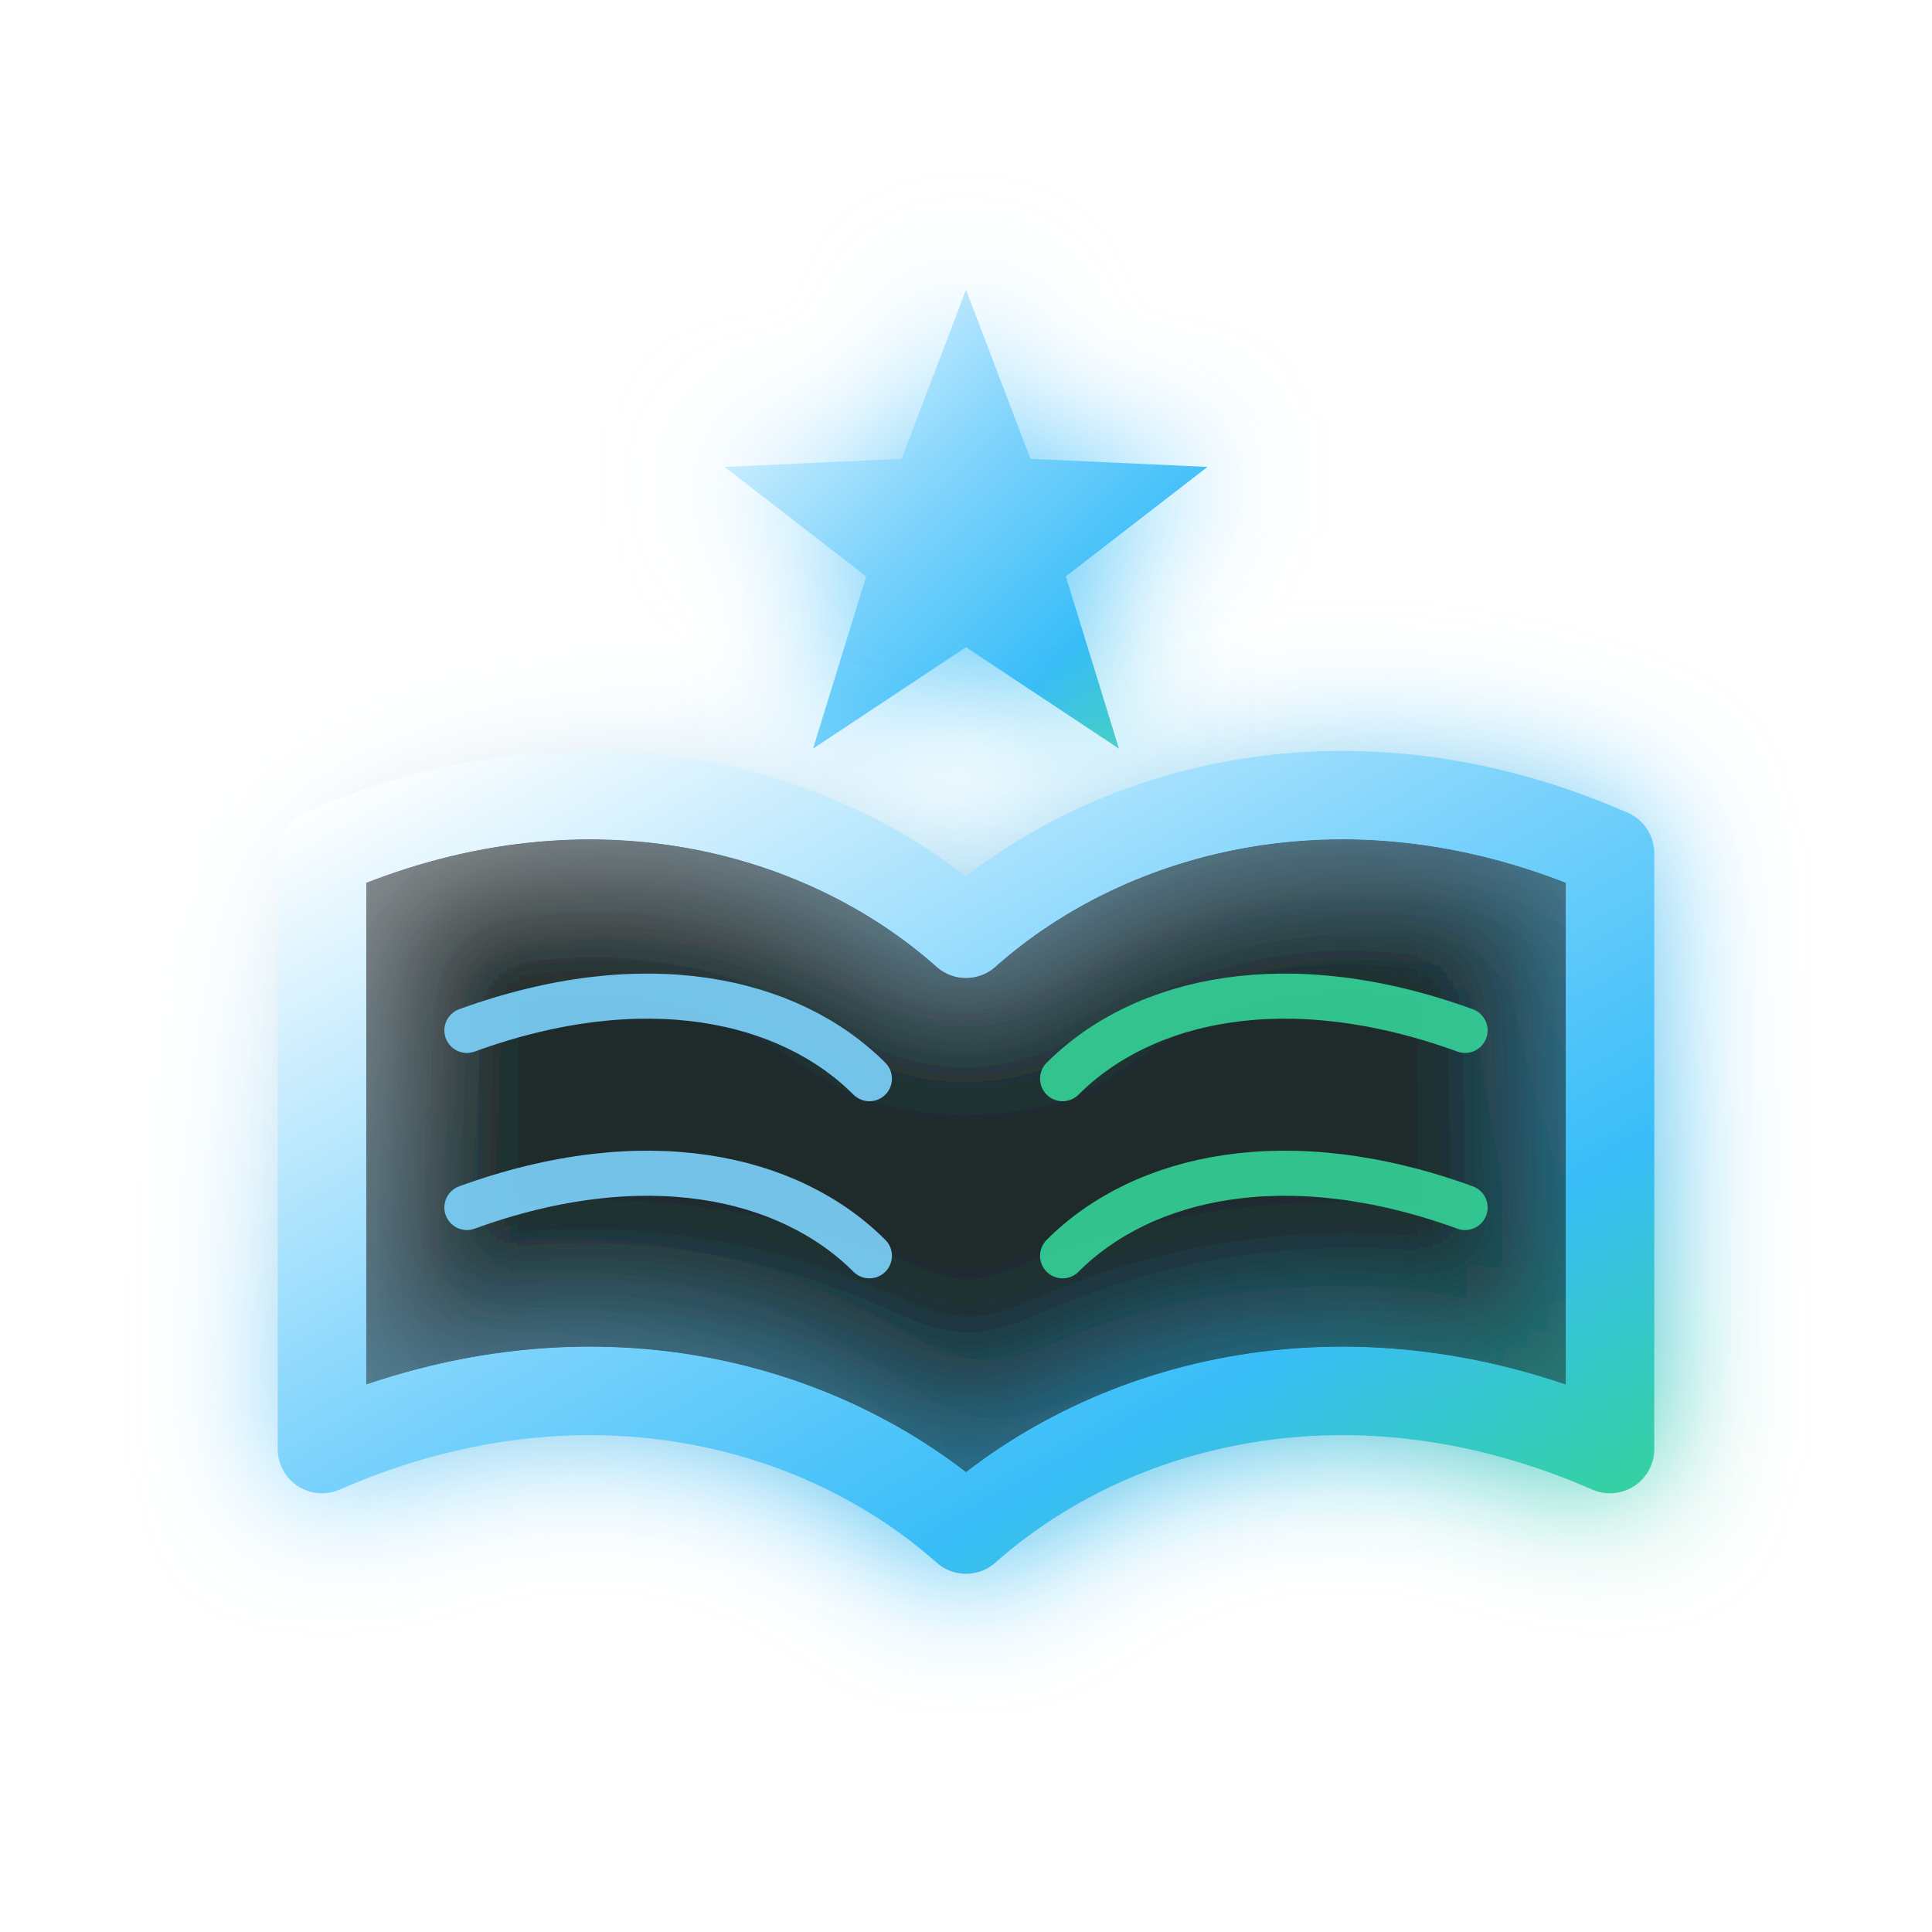
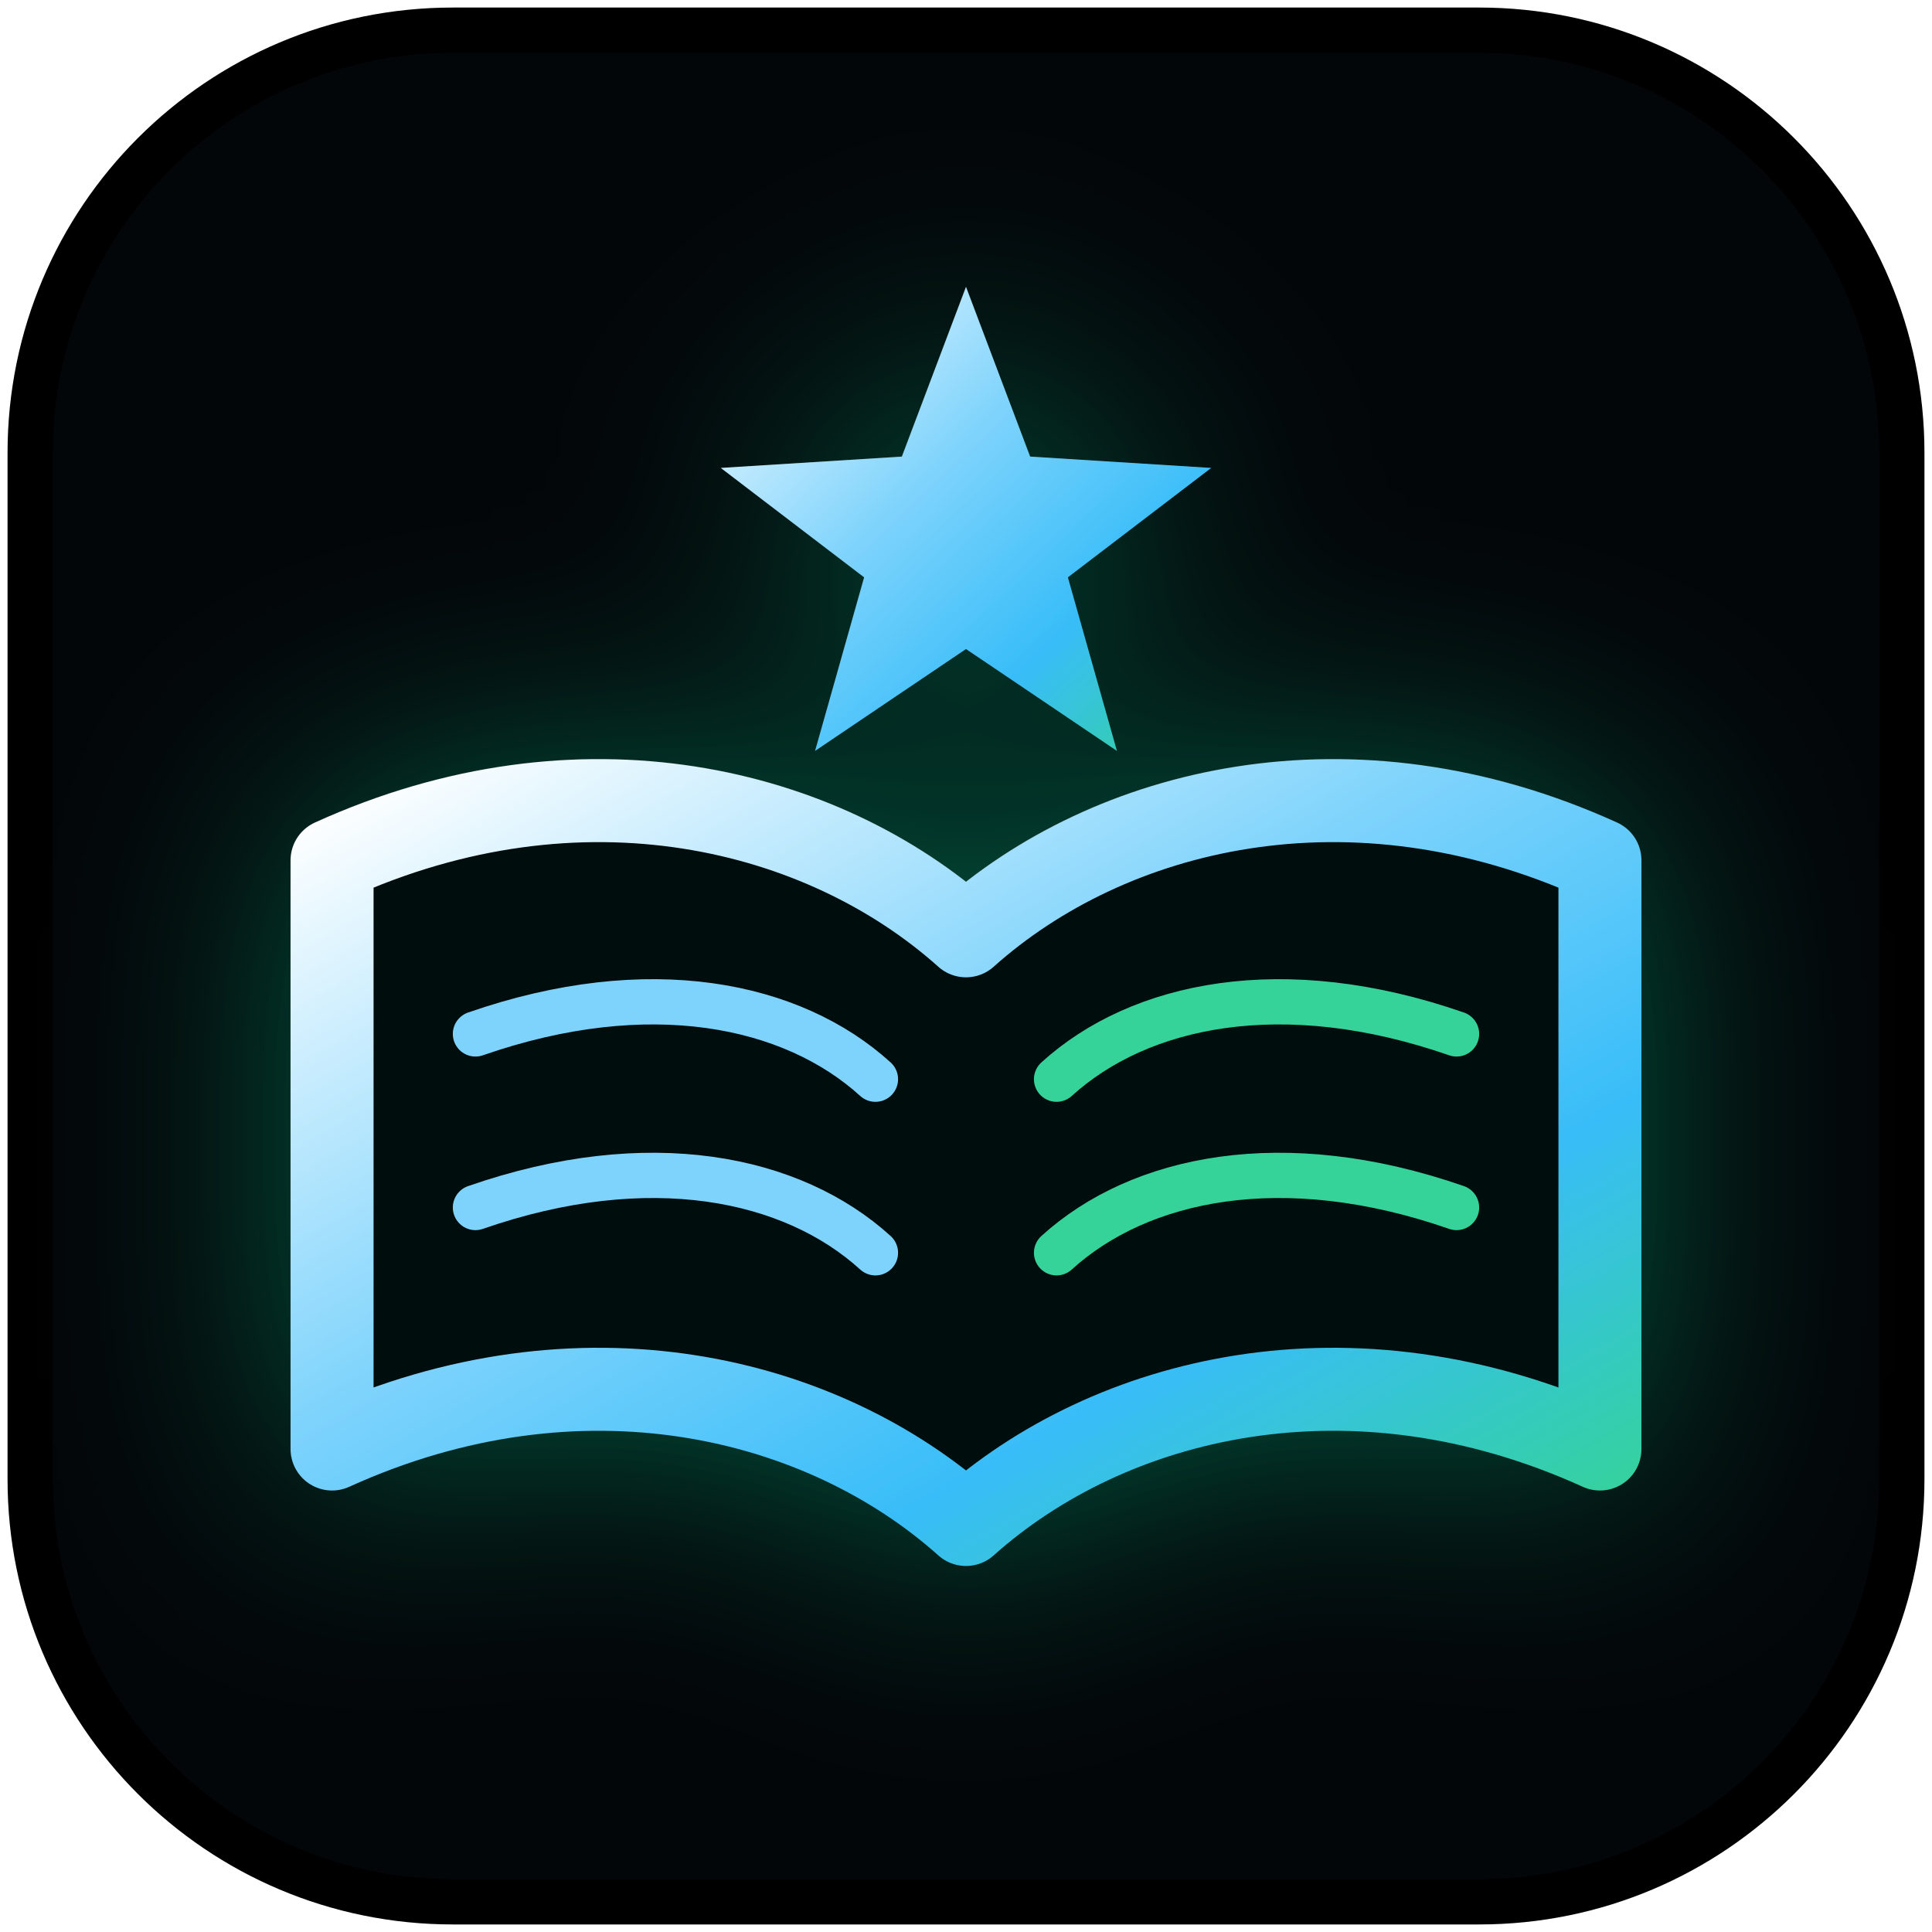
- <svg xmlns="http://www.w3.org/2000/svg" viewBox="0 0 120 120">
+ <svg xmlns="http://www.w3.org/2000/svg" viewBox="0 0 512 512" width="512" height="512" shape-rendering="geometricPrecision">
  <defs>
-     <linearGradient id="titleGrad" x1="0%" y1="0%" x2="100%" y2="100%">
+     <linearGradient id="titleGrad4k" x1="0%" y1="0%" x2="100%" y2="100%">
      <stop offset="0%" stop-color="#ffffff" />
-       <stop offset="45%" stop-color="#7dd3fc" />
-       <stop offset="75%" stop-color="#38bdf8" />
+       <stop offset="42%" stop-color="#7dd3fc" />
+       <stop offset="72%" stop-color="#38bdf8" />
      <stop offset="100%" stop-color="#34d399" />
    </linearGradient>
-     <filter id="glow" x="-30%" y="-30%" width="160%" height="160%">
-       <feGaussianBlur stdDeviation="4" result="blur" />
-       <feComposite in="SourceGraphic" in2="blur" operator="over" />
+     <filter id="glow4k" x="-35%" y="-35%" width="170%" height="170%">
+       <feDropShadow dx="0" dy="0" stdDeviation="16" flood-color="#38bdf8" flood-opacity="0.75" />
+       <feDropShadow dx="0" dy="0" stdDeviation="32" flood-color="#10b981" flood-opacity="0.45" />
    </filter>
  </defs>
-   <path d="M60 18 L64 28.5 L75 29 L66.2 35.8 L69.5 46.5 L60 40.2 L50.5 46.5 L53.8 35.8 L45 29 L56 28.5 Z" fill="url(#titleGrad)" filter="url(#glow)" />
-   <path d="M20 53 C36 46, 51 50, 60 58 C69 50, 84 46, 100 53 L100 90 C84 83, 69 87, 60 95 C51 87, 36 83, 20 90 Z" fill="rgba(4, 9, 14, 0.65)" stroke="url(#titleGrad)" stroke-width="5.5" stroke-linejoin="round" filter="url(#glow)" />
-   <line x1="60" y1="58" x2="60" y2="95" stroke="url(#titleGrad)" stroke-width="4.5" stroke-linecap="round" />
-   <path d="M29 64 C40 60, 49 62, 54 67" fill="none" stroke="#7dd3fc" stroke-width="2.8" stroke-linecap="round" opacity="0.9" />
-   <path d="M29 75 C40 71, 49 73, 54 78" fill="none" stroke="#7dd3fc" stroke-width="2.8" stroke-linecap="round" opacity="0.9" />
-   <path d="M91 64 C80 60, 71 62, 66 67" fill="none" stroke="#34d399" stroke-width="2.8" stroke-linecap="round" opacity="0.9" />
-   <path d="M91 75 C80 71, 71 73, 66 78" fill="none" stroke="#34d399" stroke-width="2.8" stroke-linecap="round" opacity="0.9" />
+   <rect x="8" y="8" width="496" height="496" rx="112" fill="#030609" stroke="#000000" stroke-width="12" />
+   <g filter="url(#glow4k)">
+     <path d="M256 76 L273 121 L321 124 L283 153 L296 199 L256 172 L216 199 L229 153 L191 124 L239 121 Z" fill="url(#titleGrad4k)" />
+     <path d="M88 228 C154 198, 218 214, 256 248 C294 214, 358 198, 424 228 L424 384 C358 354, 294 370, 256 404 C218 370, 154 354, 88 384 Z" fill="#03070b" stroke="url(#titleGrad4k)" stroke-width="22" stroke-linejoin="round" />
+     <line x1="256" y1="248" x2="256" y2="404" stroke="url(#titleGrad4k)" stroke-width="18" stroke-linecap="round" />
+     <path d="M126 274 C172 258, 210 266, 232 286" fill="none" stroke="#7dd3fc" stroke-width="12" stroke-linecap="round" />
+     <path d="M126 320 C172 304, 210 312, 232 332" fill="none" stroke="#7dd3fc" stroke-width="12" stroke-linecap="round" />
+     <path d="M386 274 C340 258, 302 266, 280 286" fill="none" stroke="#34d399" stroke-width="12" stroke-linecap="round" />
+     <path d="M386 320 C340 304, 302 312, 280 332" fill="none" stroke="#34d399" stroke-width="12" stroke-linecap="round" />
+   </g>
</svg>
